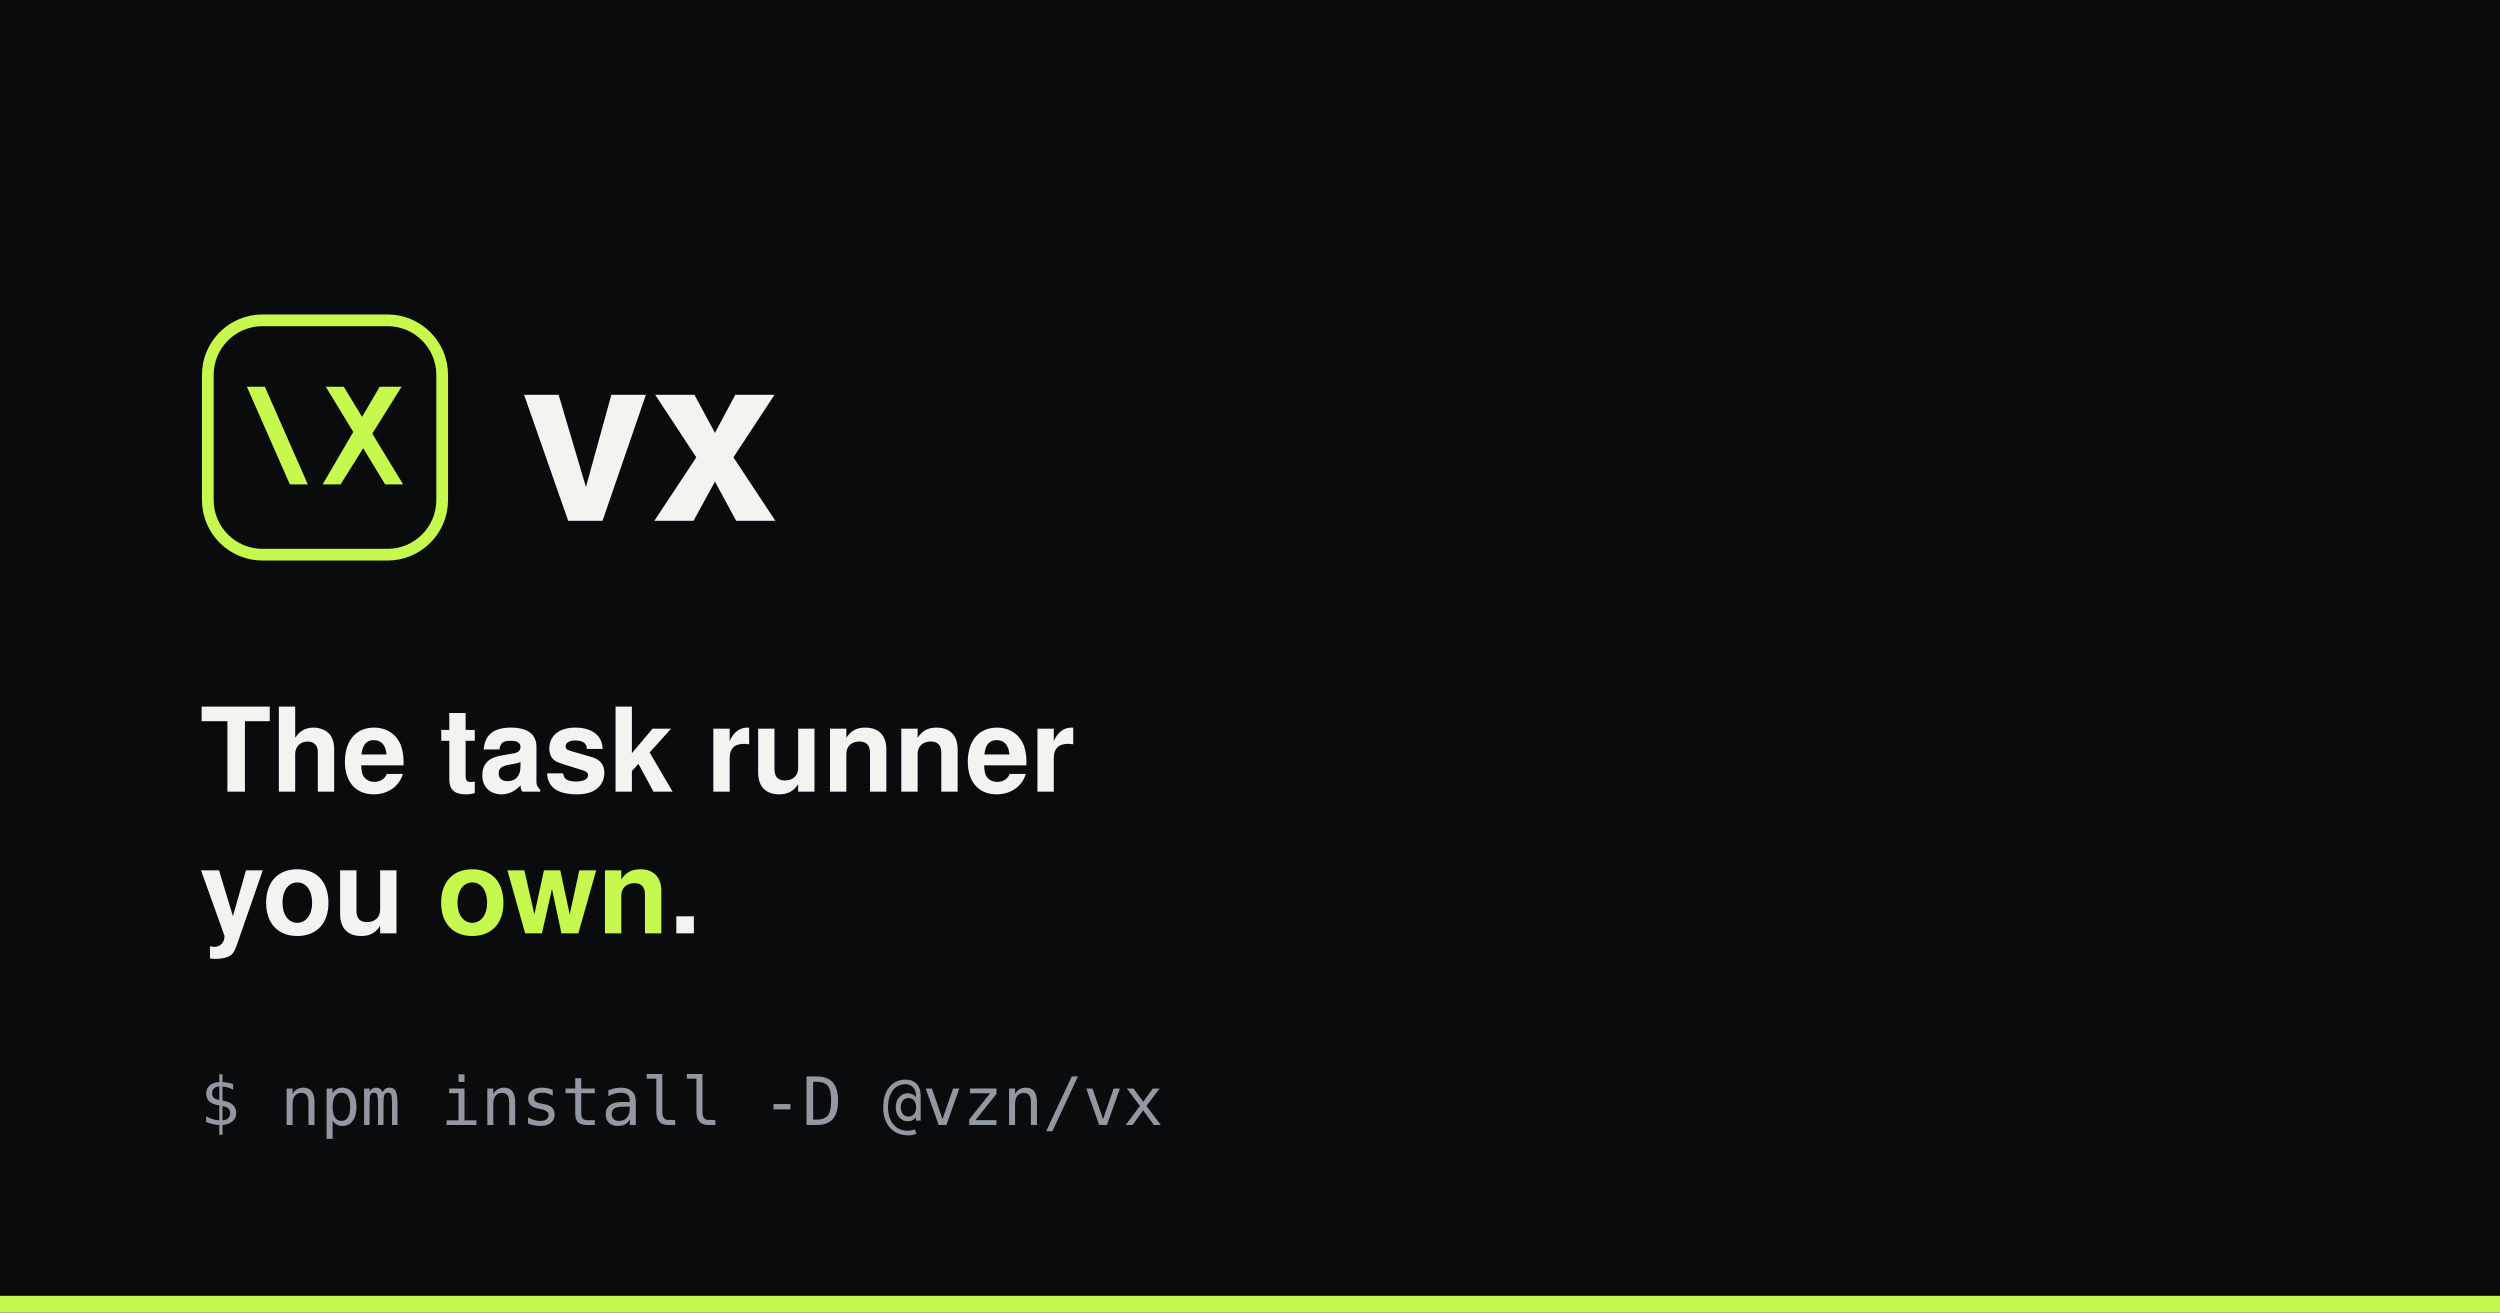
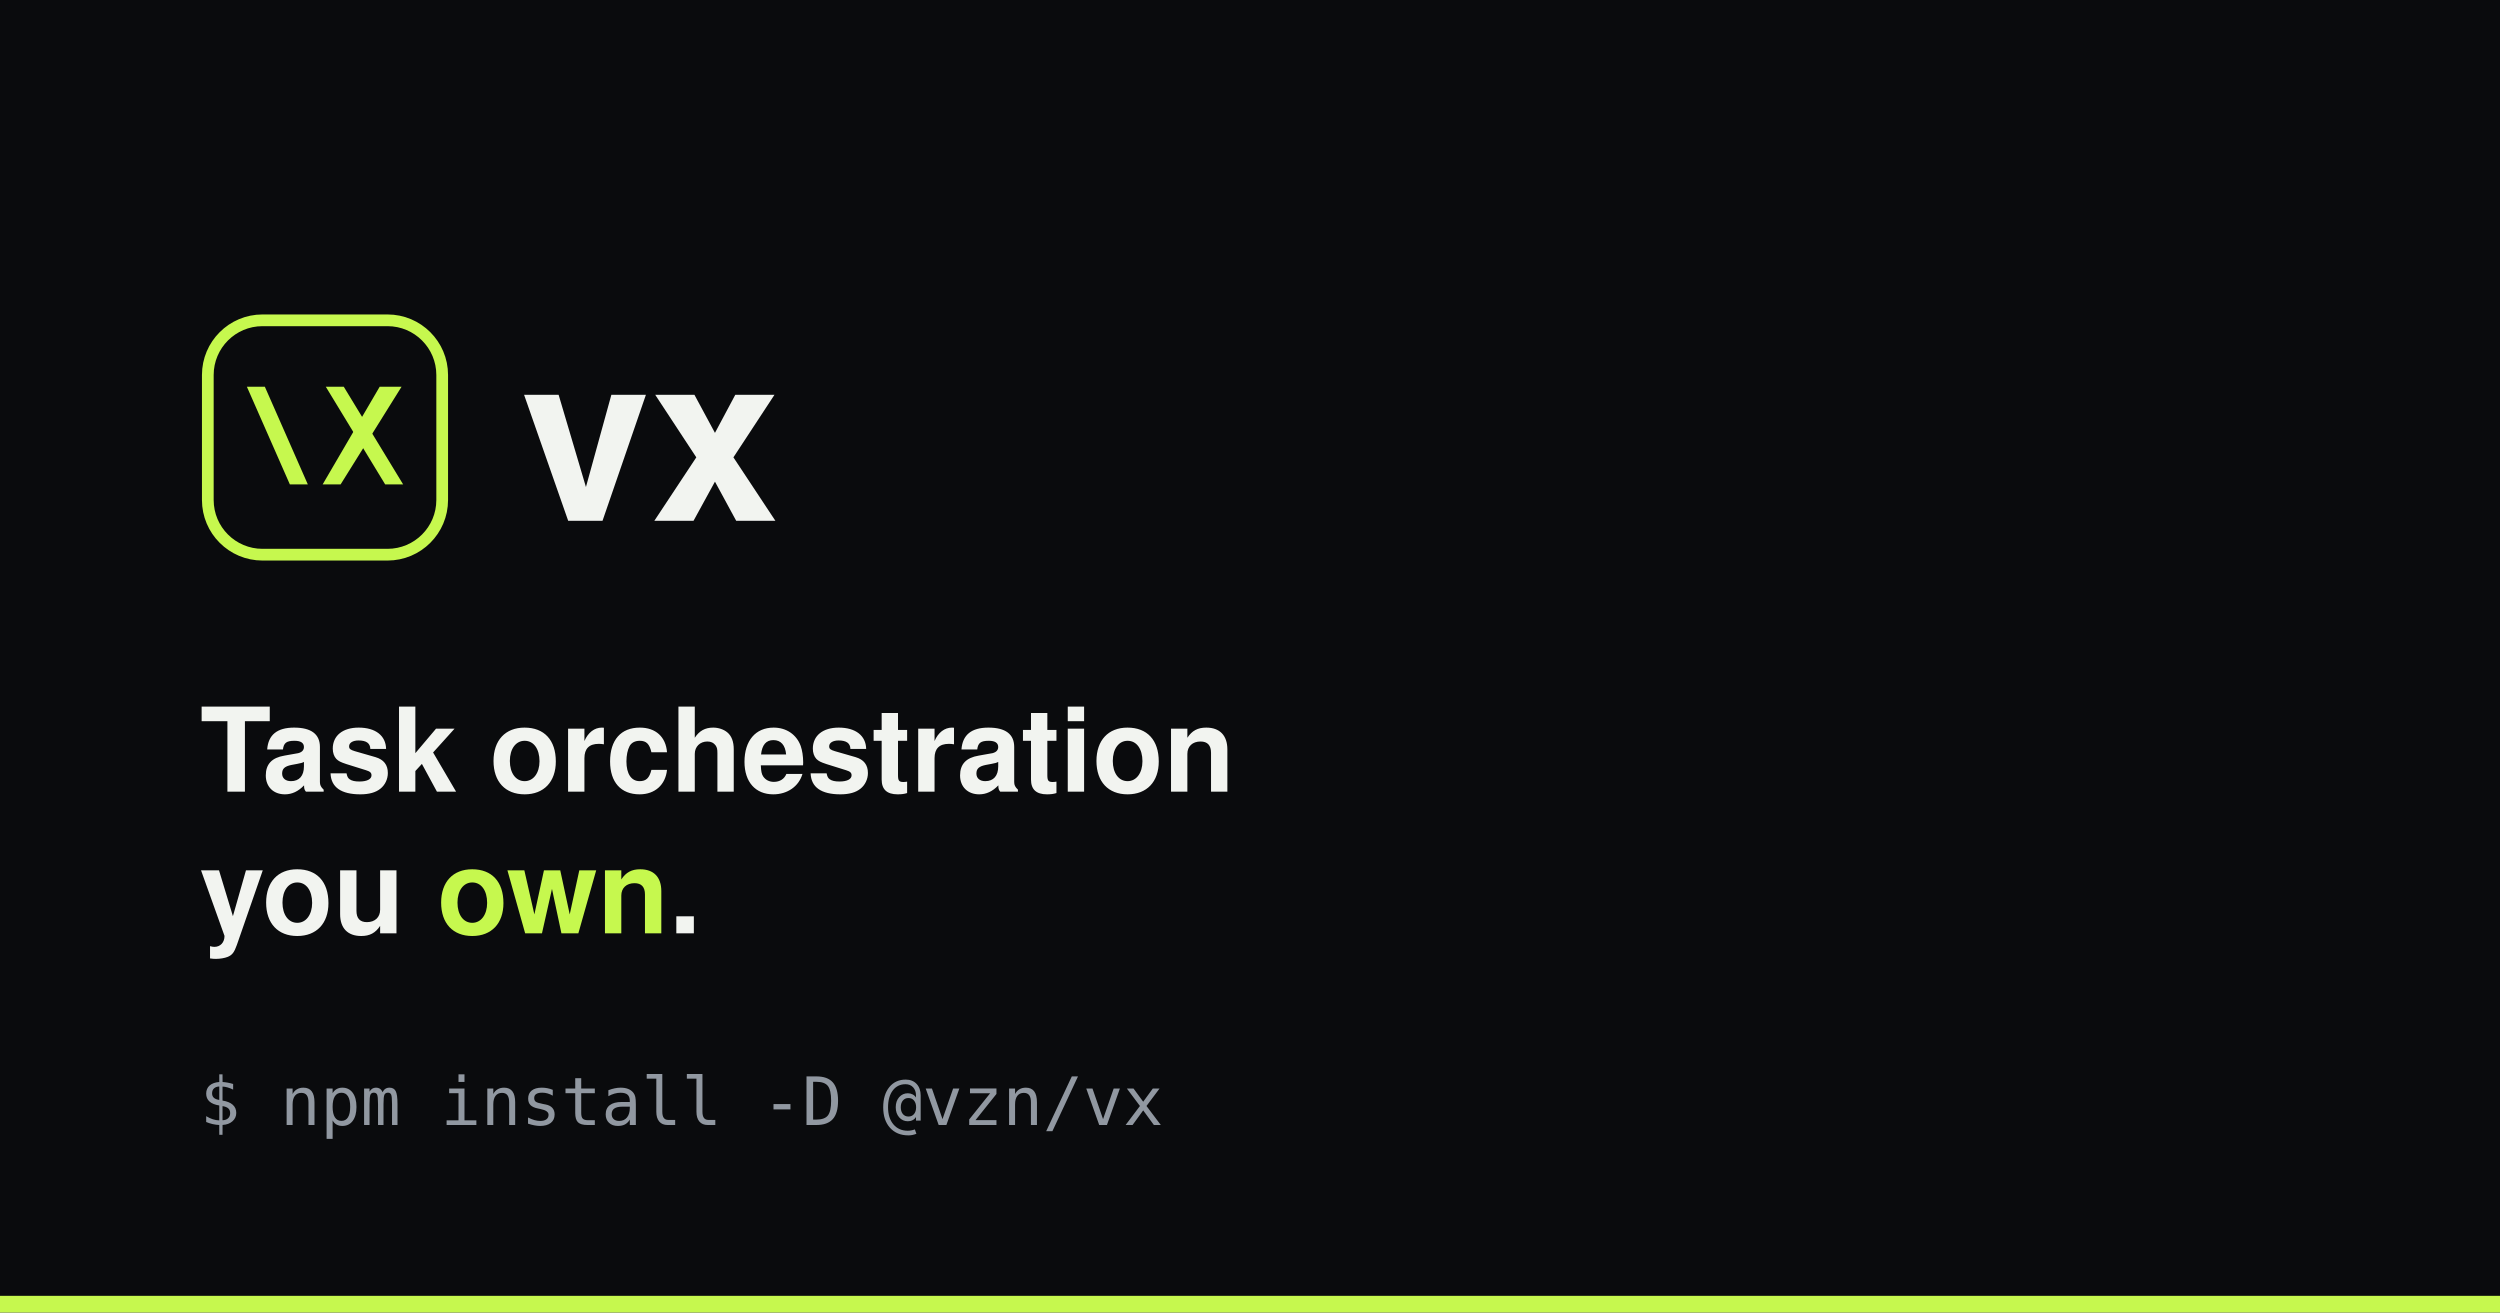
<svg xmlns="http://www.w3.org/2000/svg" width="1200" height="630" viewBox="0 0 1200 630">
  <rect width="1200" height="630" fill="#0a0b0d" />
  <rect x="0" y="622" width="1200" height="8" fill="#c6f84e" />
  <g transform="translate(96 150) scale(3.75)">
    <rect x="1" y="1" width="30" height="30" rx="7" fill="#0a0b0d" stroke="#c6f84e" stroke-width="1.5" />
    <path d="M6 9.5 L11.5 22 L13.8 22 L8.3 9.5 Z" fill="#c6f84e" />
    <path d="M19 9.5 L25.8 9.5 L18 22 L15.7 22 L23 9.5 Z" fill="#c6f84e" />
    <path d="M18.4 9.5 L26 22 L23.7 22 L16.1 9.5 Z" fill="#c6f84e" />
  </g>
  <text x="250" y="250" font-family="'Space Grotesk', 'Hanken Grotesk', Helvetica, Arial, sans-serif" font-size="112" font-weight="700" fill="#f2f4f0">vx</text>
  <text font-family="'Hanken Grotesk', Helvetica, Arial, sans-serif" font-size="56" font-weight="700" fill="#f2f4f0">
-     <tspan x="96" y="380">The task runner</tspan>
+     <tspan x="96" y="380">Task orchestration</tspan>
    <tspan x="96" y="448">you <tspan fill="#c6f84e">own</tspan>.</tspan>
  </text>
  <text x="96" y="540" font-family="'IBM Plex Mono', Menlo, monospace" font-size="32" fill="#9198a1">$ npm install -D @vzn/vx</text>
</svg>
